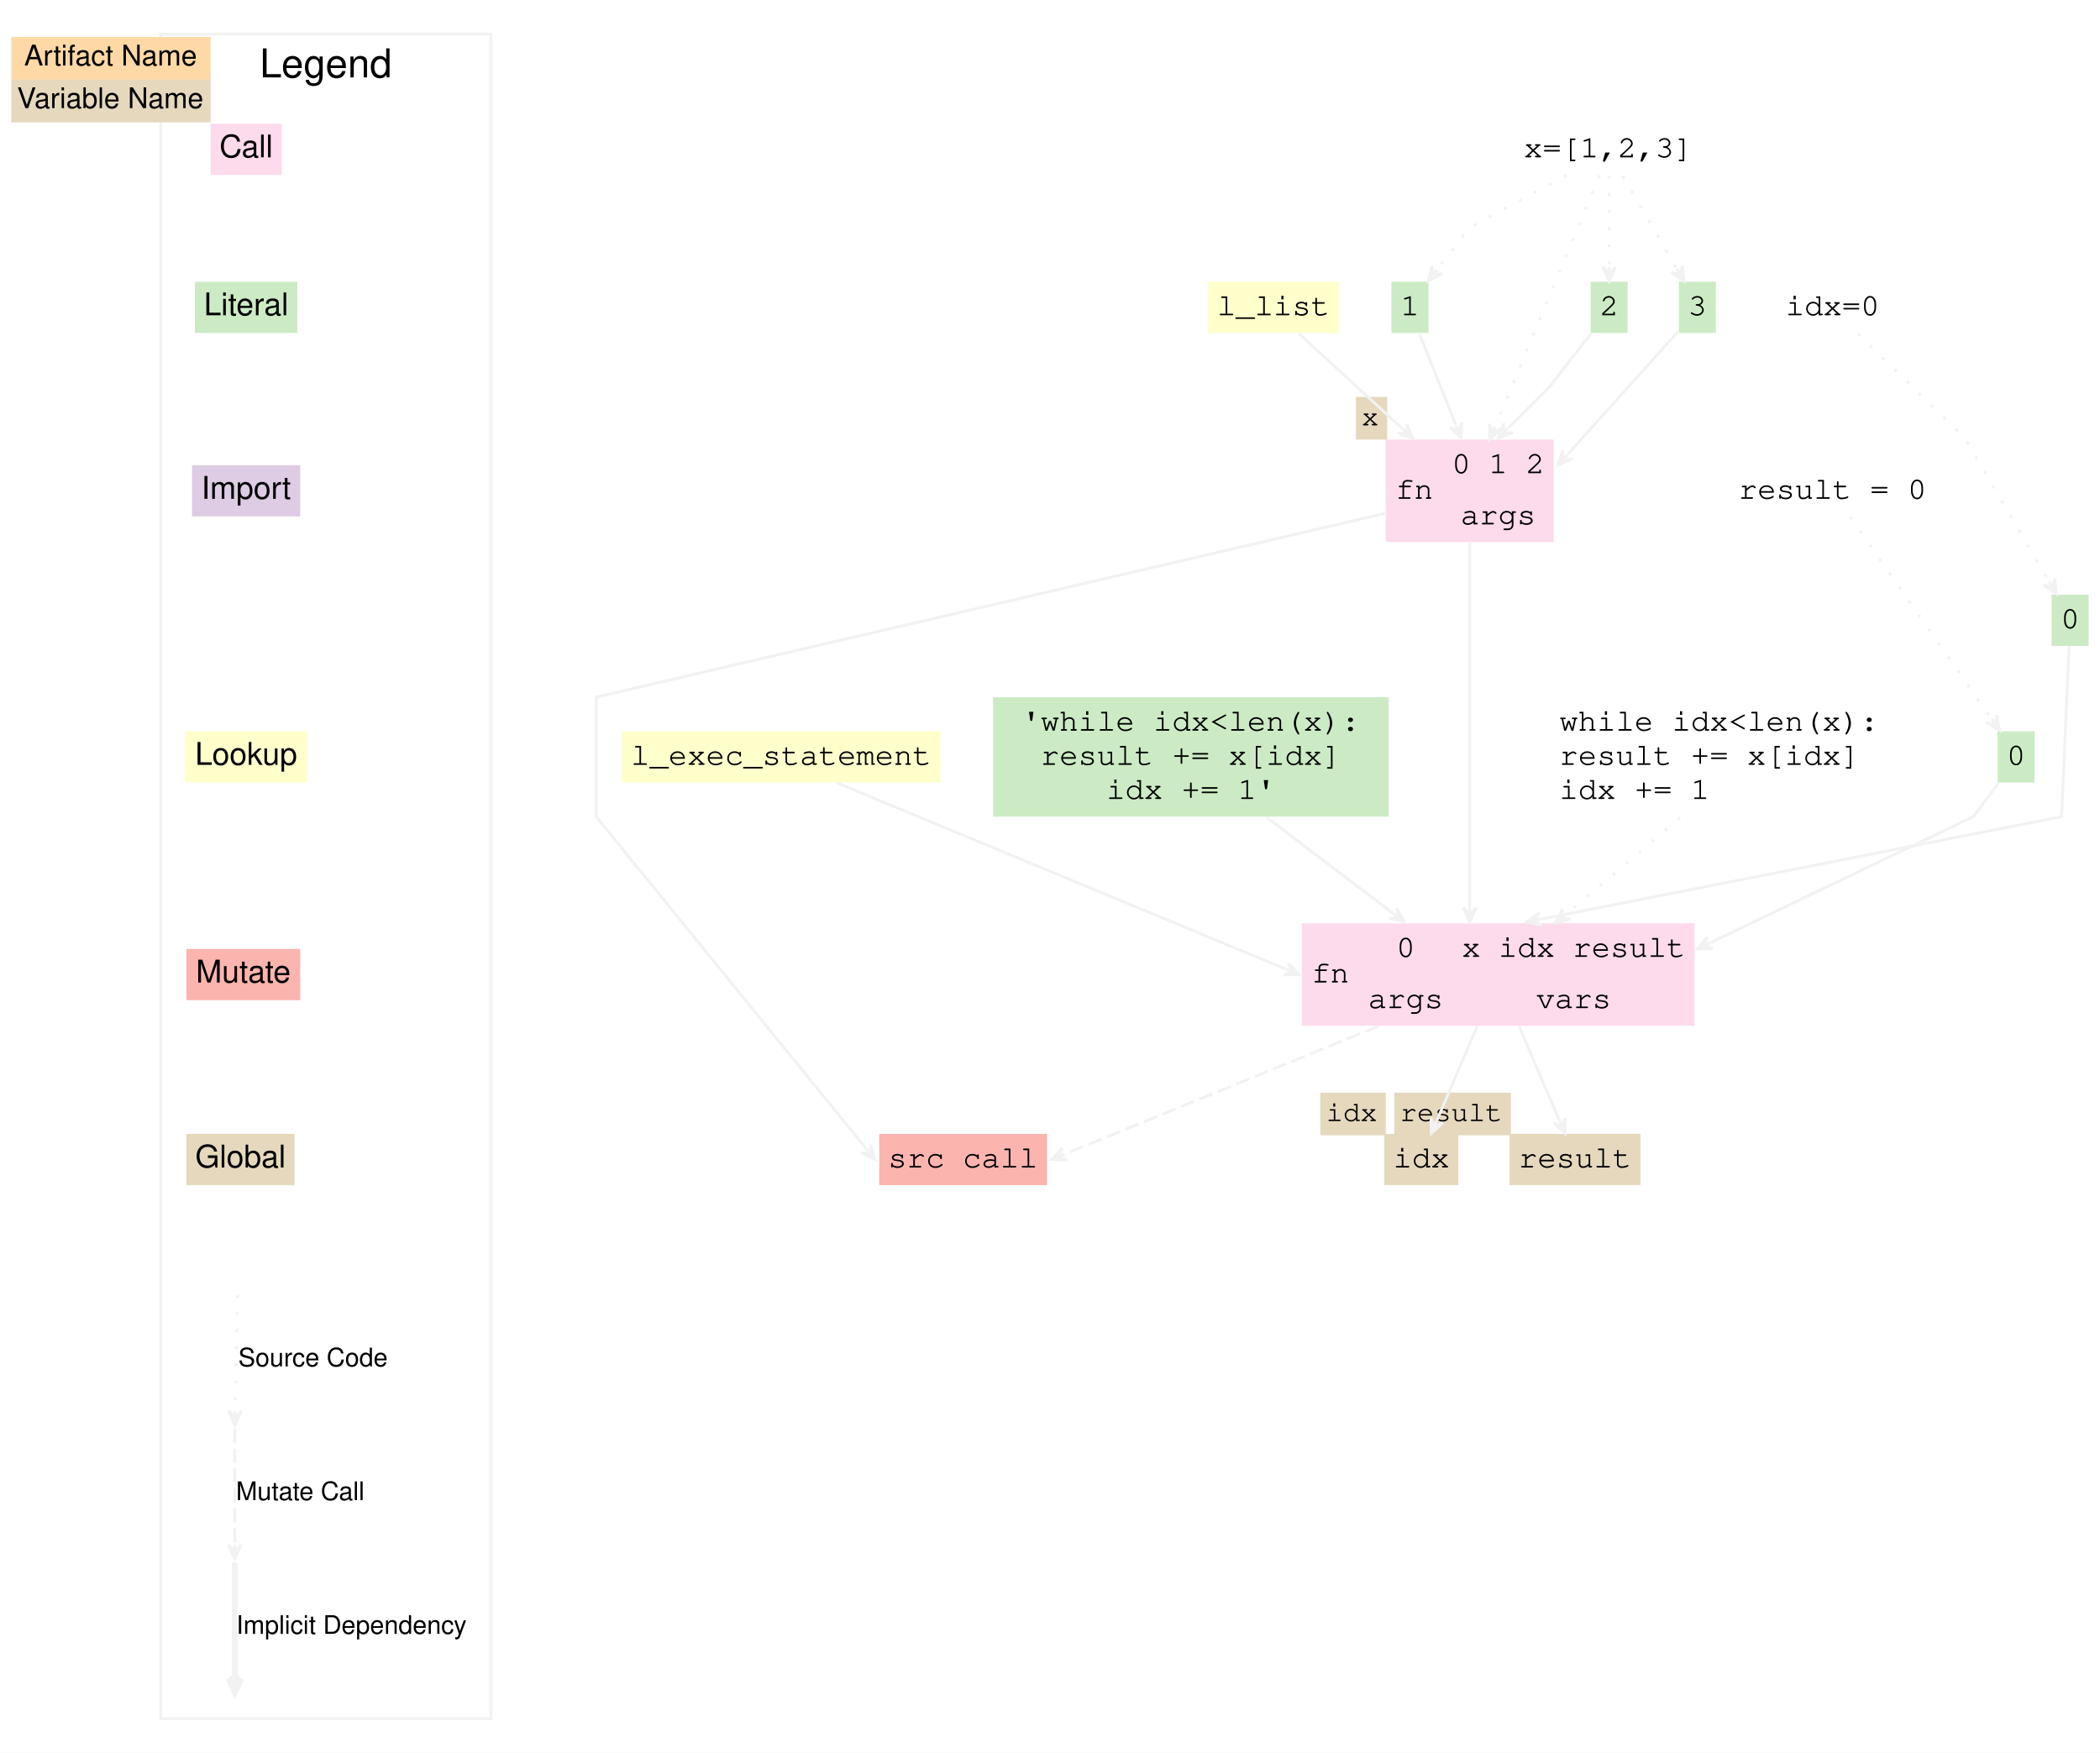
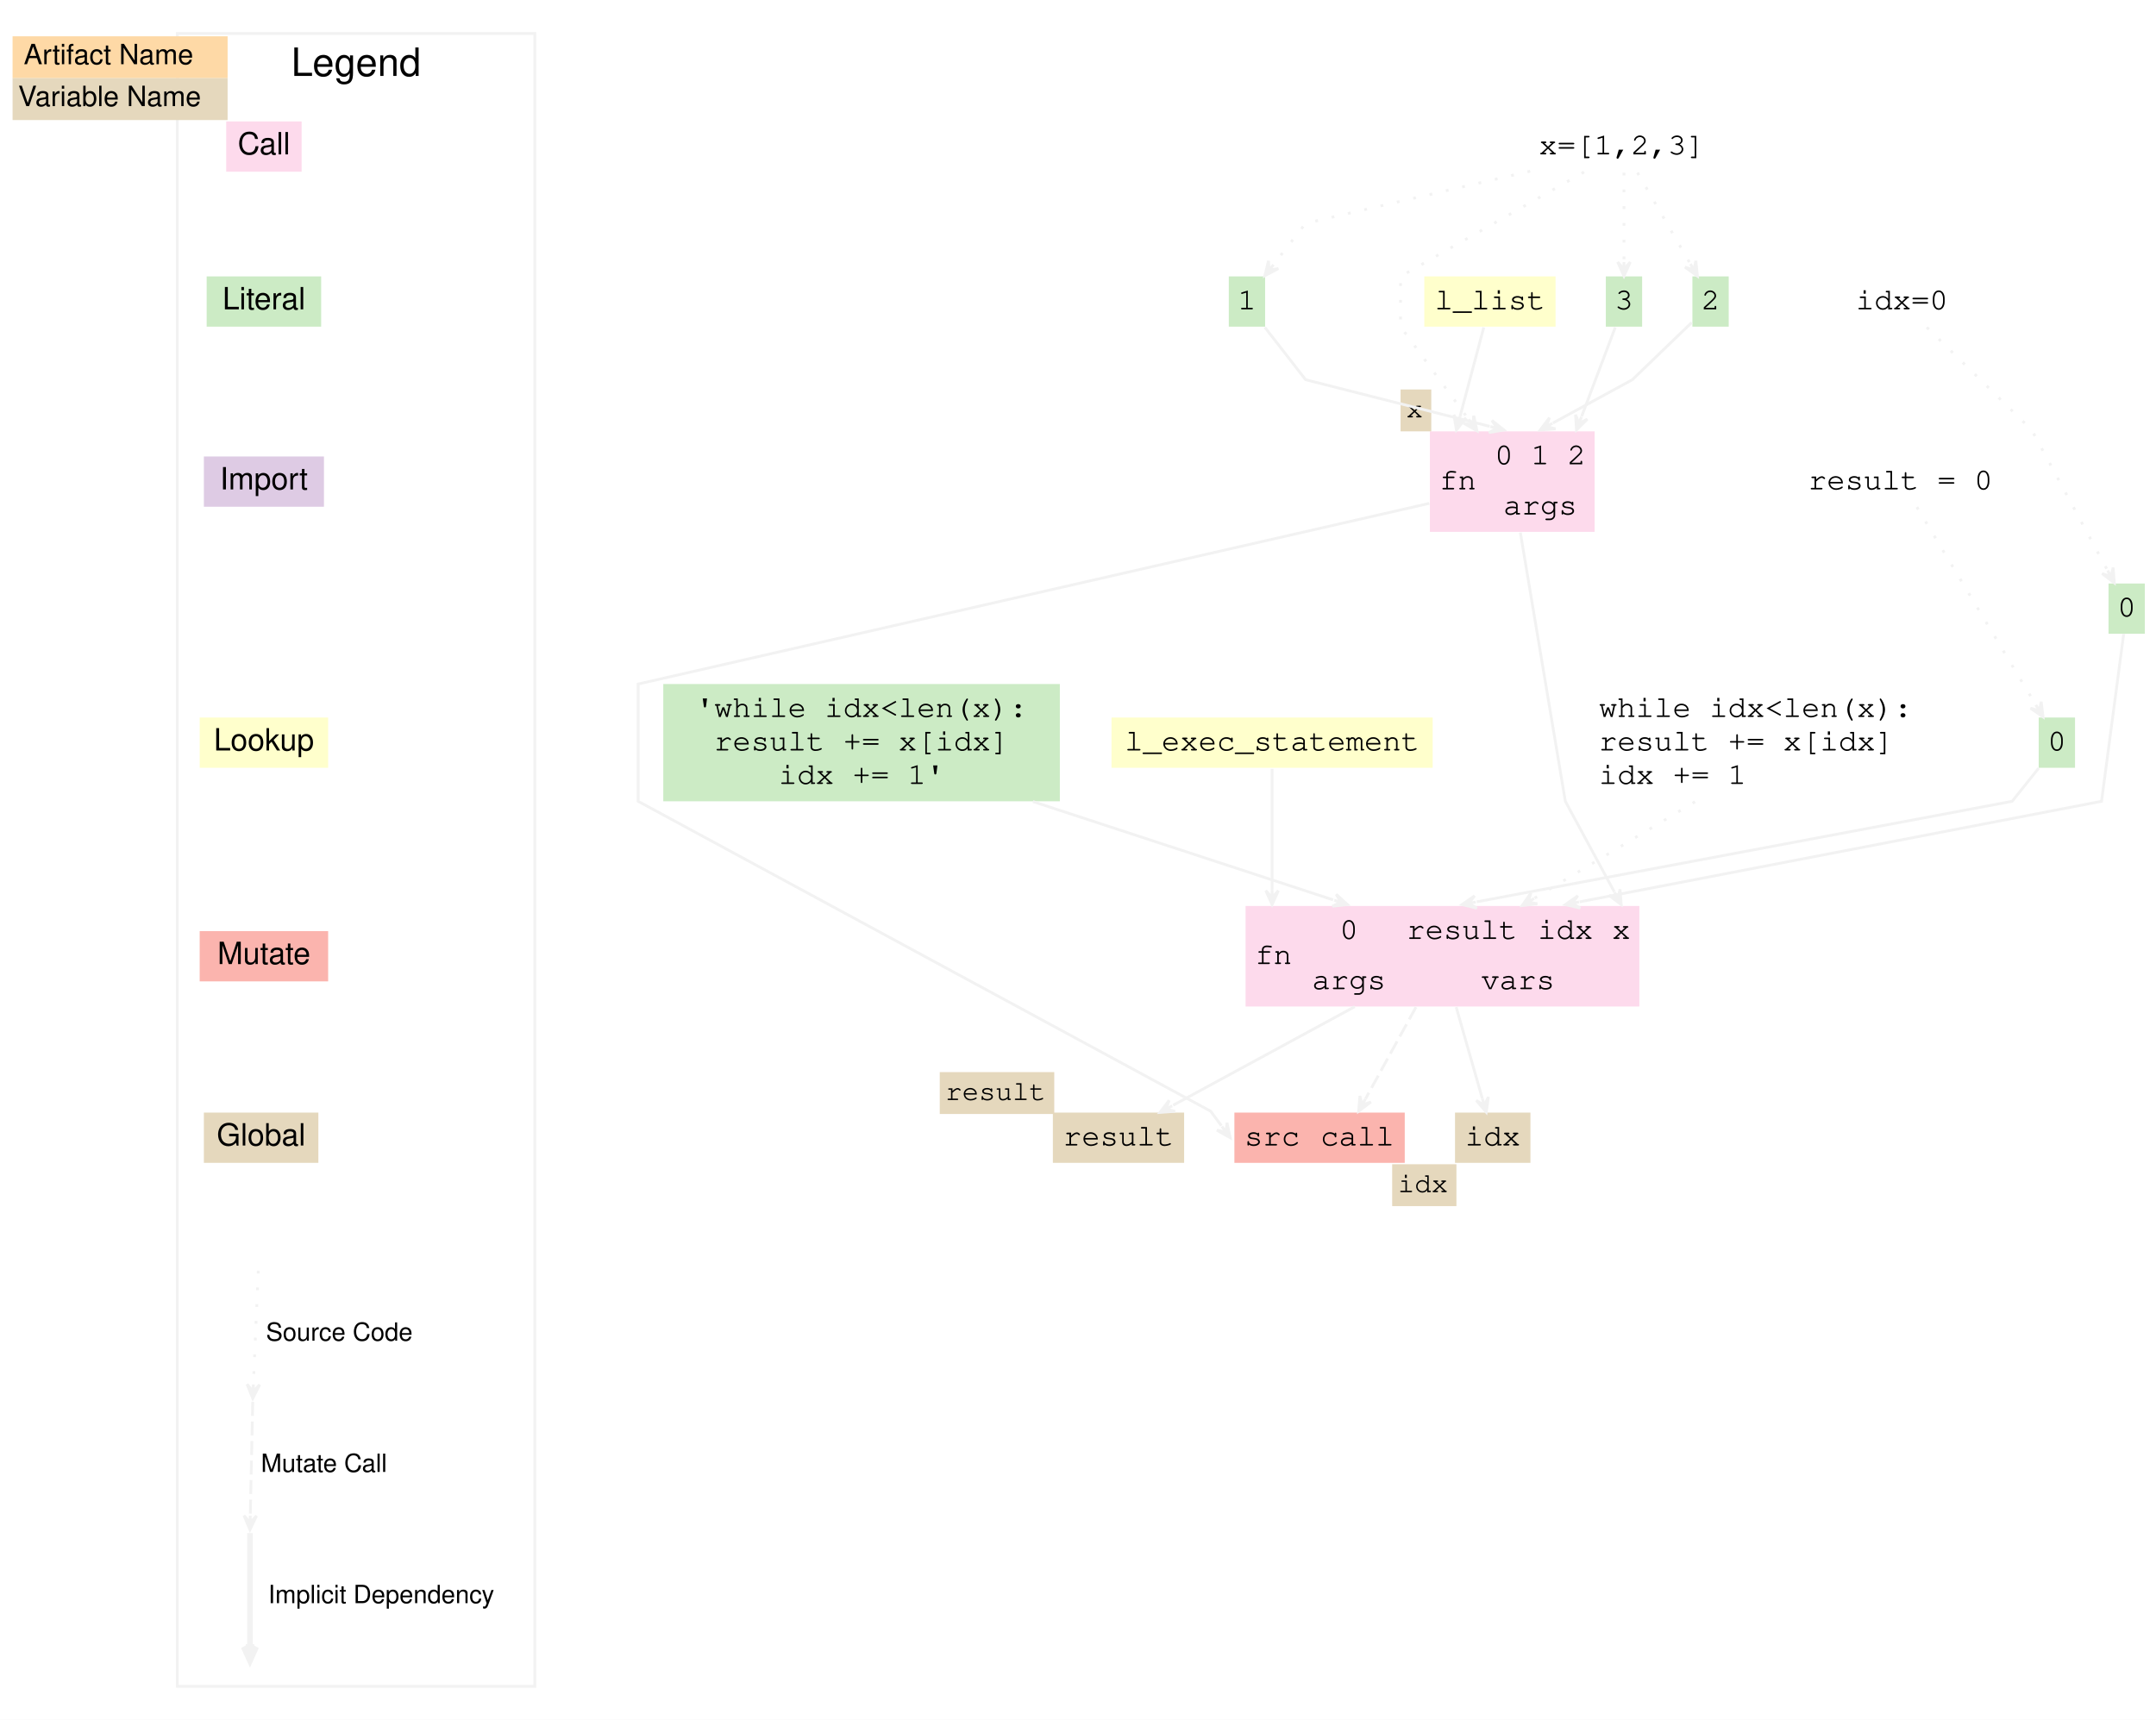
- <svg xmlns="http://www.w3.org/2000/svg" width="738pt" height="616pt" viewBox="0 0 738 616">
+ <svg xmlns="http://www.w3.org/2000/svg" width="772pt" height="616pt" viewBox="0 0 772 616">
  <g class="graph" transform="scale(1) translate(4 612)">
-     <polygon points="-4 4 -4 -612 734 -612 734 4" fill="#fff" stroke="transparent" />
+     <polygon points="-4 4 -4 -612 768 -612 768 4" fill="#fff" stroke="transparent" />
    <g class="cluster">
-       <polygon points="52.5 -8 52.5 -600 168.5 -600 168.5 -8" fill="none" stroke="#f2f2f2" />
-       <text x="110.5" y="-584.8" font-family="Helvetica,sans-Serif" font-size="14" text-anchor="middle">Legend</text>
-     </g>
-     <g class="node">
-       <polygon points="70 -550.5 70 -568.5 95 -568.5 95 -550.5" fill="#fddaec" stroke="#f2f2f2" stroke-width="0" />
-       <text x="82.5" y="-556.7" fill="#000000" font-family="Helvetica,sans-Serif" font-size="11" text-anchor="middle">Call</text>
-       <polygon points="0 -584 0 -599 70 -599 70 -584" fill="#fed9a6" stroke="transparent" />
+       <polygon points="59.5 -8 59.5 -600 187.5 -600 187.5 -8" fill="none" stroke="#f2f2f2" />
+       <text x="123.5" y="-584.8" font-family="Helvetica,sans-Serif" font-size="14" text-anchor="middle">Legend</text>
+     </g>
+     <g class="node">
+       <polygon points="77 -550.5 77 -568.5 104 -568.5 104 -550.5" fill="#fddaec" stroke="#f2f2f2" stroke-width="0" />
+       <text x="90.5" y="-556.7" fill="#000000" font-family="Helvetica,sans-Serif" font-size="11" text-anchor="middle">Call</text>
+       <polygon points="0.5 -584 0.5 -599 77.5 -599 77.5 -584" fill="#fed9a6" stroke="transparent" />
      <text x="4.5" y="-589" fill="#000000" font-family="Helvetica,sans-Serif" font-size="10">Artifact Name</text>
-       <polygon points="0 -569 0 -584 70 -584 70 -569" fill="#e5d8bd" stroke="transparent" />
-       <text x="2" y="-574" fill="#000000" font-family="Helvetica,sans-Serif" font-size="10">Variable Name</text>
-       <polygon points="100.5 -513 64.5 -513 64.5 -495 100.5 -495" fill="#ccebc5" stroke="#f2f2f2" stroke-width="0" />
-       <text x="82.5" y="-501.2" fill="#000000" font-family="Helvetica,sans-Serif" font-size="11" text-anchor="middle">Literal</text>
-       <polygon points="101.5 -448.5 63.5 -448.5 63.5 -430.5 101.5 -430.5" fill="#decbe4" stroke="#f2f2f2" stroke-width="0" />
-       <text x="82.5" y="-436.7" fill="#000000" font-family="Helvetica,sans-Serif" font-size="11" text-anchor="middle">Import</text>
-       <polygon points="104 -355 61 -355 61 -337 104 -337" fill="#ffc" stroke="#f2f2f2" stroke-width="0" />
-       <text x="82.5" y="-343.2" fill="#000000" font-family="Helvetica,sans-Serif" font-size="11" text-anchor="middle">Lookup</text>
-       <polygon points="61.5 -260.5 61.5 -278.5 101.5 -278.5 101.5 -260.5" fill="#fbb4ae" stroke="#f2f2f2" stroke-width="0" />
-       <text x="81.5" y="-266.7" fill="#000000" font-family="Helvetica,sans-Serif" font-size="11" text-anchor="middle">Mutate</text>
-       <polygon points="99.5 -213.5 61.5 -213.5 61.5 -195.5 99.5 -195.5" fill="#e5d8bd" stroke="#f2f2f2" stroke-width="0" />
-       <text x="80.5" y="-201.7" fill="#000000" font-family="Helvetica,sans-Serif" font-size="11" text-anchor="middle">Global</text>
+       <polygon points="0.5 -569 0.5 -584 77.5 -584 77.5 -569" fill="#e5d8bd" stroke="transparent" />
+       <text x="2.5" y="-574" fill="#000000" font-family="Helvetica,sans-Serif" font-size="10">Variable Name</text>
+       <polygon points="111 -513 70 -513 70 -495 111 -495" fill="#ccebc5" stroke="#f2f2f2" stroke-width="0" />
+       <text x="90.5" y="-501.2" fill="#000000" font-family="Helvetica,sans-Serif" font-size="11" text-anchor="middle">Literal</text>
+       <polygon points="112 -448.5 69 -448.5 69 -430.5 112 -430.5" fill="#decbe4" stroke="#f2f2f2" stroke-width="0" />
+       <text x="90.5" y="-436.7" fill="#000000" font-family="Helvetica,sans-Serif" font-size="11" text-anchor="middle">Import</text>
+       <polygon points="113.5 -355 67.5 -355 67.5 -337 113.5 -337" fill="#ffc" stroke="#f2f2f2" stroke-width="0" />
+       <text x="90.5" y="-343.2" fill="#000000" font-family="Helvetica,sans-Serif" font-size="11" text-anchor="middle">Lookup</text>
+       <polygon points="67.5 -260.5 67.5 -278.5 113.5 -278.5 113.5 -260.5" fill="#fbb4ae" stroke="#f2f2f2" stroke-width="0" />
+       <text x="90.5" y="-266.7" fill="#000000" font-family="Helvetica,sans-Serif" font-size="11" text-anchor="middle">Mutate</text>
+       <polygon points="110 -213.5 69 -213.5 69 -195.5 110 -195.5" fill="#e5d8bd" stroke="#f2f2f2" stroke-width="0" />
+       <text x="89.5" y="-201.7" fill="#000000" font-family="Helvetica,sans-Serif" font-size="11" text-anchor="middle">Global</text>
    </g>
    <g class="edge">
-       <path d="m79.5-156.87c-0.05 2.11-0.63 28.8-0.88 40.47" fill="none" stroke="#f2f2f2" stroke-dasharray="1,5" />
-       <polygon points="78.5 -111.12 80.86 -116.07 78.56 -113.62 78.61 -116.12 78.61 -116.12 78.61 -116.12 78.56 -113.62 76.36 -116.17 78.5 -111.12" fill="#f2f2f2" stroke="#f2f2f2" />
-       <text x="106" y="-131.8" font-family="Helvetica,sans-Serif" font-size="9" text-anchor="middle">Source Code</text>
-       <path d="m78.5-109.87v40.47" fill="none" stroke="#f2f2f2" stroke-dasharray="5,2" />
-       <polygon points="78.5 -64.12 80.75 -69.12 78.5 -66.62 78.5 -69.12 78.5 -69.12 78.5 -69.12 78.5 -66.62 76.25 -69.12 78.5 -64.12" fill="#f2f2f2" stroke="#f2f2f2" />
-       <text x="101.5" y="-84.8" font-family="Helvetica,sans-Serif" font-size="9" text-anchor="middle">Mutate Call</text>
-       <path d="m78.5-62.87v40.47" fill="none" stroke="#f2f2f2" stroke-width="2" />
-       <polygon points="78.5 -17.12 80.75 -22.12 79 -19.62 79 -22.12 78.5 -22.12 78 -22.12 78 -19.62 76.25 -22.12 78.5 -17.12" fill="#f2f2f2" stroke="#f2f2f2" stroke-width="2" />
-       <text x="119.5" y="-37.8" font-family="Helvetica,sans-Serif" font-size="9" text-anchor="middle">Implicit Dependency</text>
-     </g>
-     <g class="node">
-       <polygon points="498 -513 485 -513 485 -495 498 -495" fill="#ccebc5" stroke="#f2f2f2" stroke-width="0" />
-       <text x="491.5" y="-501.2" fill="#000000" font-family="Courier,monospace" font-size="11" text-anchor="middle">1</text>
-       <polygon points="483 -421.5 483 -457.5 542 -457.5 542 -421.5" fill="#fddaec" stroke="#f2f2f2" stroke-width="0" />
-       <text x="493" y="-436.7" fill="#000000" font-family="Courier,monospace" font-size="11" text-anchor="middle">fn</text>
-       <polyline points="503 -421.5 503 -457.5" fill="none" stroke="#f2f2f2" stroke-width="0" />
-       <text x="509.5" y="-445.7" fill="#000000" font-family="Courier,monospace" font-size="11" text-anchor="middle">0</text>
-       <polyline points="516 -439.5 516 -457.5" fill="none" stroke="#f2f2f2" stroke-width="0" />
-       <text x="522.5" y="-445.7" fill="#000000" font-family="Courier,monospace" font-size="11" text-anchor="middle">1</text>
-       <polyline points="529 -439.5 529 -457.5" fill="none" stroke="#f2f2f2" stroke-width="0" />
-       <text x="535.5" y="-445.7" fill="#000000" font-family="Courier,monospace" font-size="11" text-anchor="middle">2</text>
-       <polyline points="503 -439.5 542 -439.5" fill="none" stroke="#f2f2f2" stroke-width="0" />
-       <text x="522.5" y="-427.7" fill="#000000" font-family="Courier,monospace" font-size="11" text-anchor="middle">args</text>
-       <polygon points="472.5 -457.5 472.5 -472.5 483.5 -472.5 483.5 -457.5" fill="#e5d8bd" stroke="transparent" />
-       <text x="474.5" y="-462.5" fill="#000000" font-family="Courier,monospace" font-size="10">x</text>
-     </g>
-     <g class="edge" stroke="#f2f2f2">
-       <path d="m494.8-494.75c3.74 9.34 9.7 24.24 12.75 31.88" fill="none" />
-       <polygon points="509.5 -458 509.73 -463.48 508.57 -460.32 507.64 -462.64 507.64 -462.64 507.64 -462.64 508.57 -460.32 505.55 -461.81 509.5 -458" fill="#f2f2f2" />
-     </g>
-     <g class="node">
-       <polygon points="568 -513 555 -513 555 -495 568 -495" fill="#ccebc5" stroke="#f2f2f2" stroke-width="0" />
-       <text x="561.5" y="-501.2" fill="#000000" font-family="Courier,monospace" font-size="11" text-anchor="middle">2</text>
-     </g>
-     <g class="edge" stroke="#f2f2f2">
-       <path d="m555.09-494.75c-6.18 7.94-14.59 18.75-14.59 18.75l-14.18 14.18" fill="none" />
-       <polygon points="522.5 -458 527.63 -459.94 524.27 -459.77 526.04 -461.54 526.04 -461.54 526.04 -461.54 524.27 -459.77 524.44 -463.13 522.5 -458" fill="#f2f2f2" />
-     </g>
-     <g class="node">
-       <polygon points="599 -513 586 -513 586 -495 599 -495" fill="#ccebc5" stroke="#f2f2f2" stroke-width="0" />
-       <text x="592.5" y="-501.2" fill="#000000" font-family="Courier,monospace" font-size="11" text-anchor="middle">3</text>
-     </g>
-     <g class="edge" stroke="#f2f2f2">
-       <path d="m585.69-495.42c-10.63 11.81-30.75 34.2-38.77 43.11" fill="none" />
-       <polygon points="543.5 -448.5 548.52 -450.71 545.17 -450.36 546.84 -452.22 546.84 -452.22 546.84 -452.22 545.17 -450.36 545.17 -453.72 543.5 -448.5" fill="#f2f2f2" />
-     </g>
-     <g class="node">
-       <polygon points="466.5 -513 420.5 -513 420.5 -495 466.5 -495" fill="#ffc" stroke="#f2f2f2" stroke-width="0" />
-       <text x="443.5" y="-501.2" fill="#000000" font-family="Courier,monospace" font-size="11" text-anchor="middle">l_list</text>
-     </g>
-     <g class="edge" stroke="#f2f2f2">
-       <path d="m452.49-494.75c10.83 9.95 28.53 26.21 36.23 33.28" fill="none" />
-       <polygon points="492.5 -458 490.34 -463.04 490.66 -459.69 488.82 -461.38 488.82 -461.38 488.82 -461.38 490.66 -459.69 487.3 -459.72 492.5 -458" fill="#f2f2f2" />
-     </g>
-     <g class="node">
-       <polygon points="305 -195.5 305 -213.5 364 -213.5 364 -195.5" fill="#fbb4ae" stroke="#f2f2f2" stroke-width="0" />
-       <text x="318" y="-201.7" fill="#000000" font-family="Courier,monospace" font-size="11" text-anchor="middle">src</text>
-       <polyline points="331 -195.5 331 -213.5" fill="none" stroke="#f2f2f2" stroke-width="0" />
-       <text x="347.5" y="-201.7" fill="#000000" font-family="Courier,monospace" font-size="11" text-anchor="middle">call</text>
-     </g>
-     <g class="edge" stroke="#f2f2f2">
-       <path d="m482.78-431.58c-77.04 17.94-277.28 64.58-277.28 64.58v42s77.73 95.58 94.74 116.49" fill="none" />
-       <polygon points="303.5 -204.5 302.09 -209.8 301.92 -206.44 300.35 -208.38 300.35 -208.38 300.35 -208.38 301.92 -206.44 298.6 -206.96 303.5 -204.5" fill="#f2f2f2" />
-     </g>
-     <g class="node">
-       <polygon points="453.5 -251.5 453.5 -287.5 591.5 -287.5 591.5 -251.5" fill="#fddaec" stroke="#f2f2f2" stroke-width="0" />
-       <text x="463.5" y="-266.7" fill="#000000" font-family="Courier,monospace" font-size="11" text-anchor="middle">fn</text>
-       <polyline points="473.5 -251.5 473.5 -287.5" fill="none" stroke="#f2f2f2" stroke-width="0" />
-       <text x="490" y="-275.7" fill="#000000" font-family="Courier,monospace" font-size="11" text-anchor="middle">0</text>
-       <polyline points="473.5 -269.5 506.5 -269.5" fill="none" stroke="#f2f2f2" stroke-width="0" />
-       <text x="490" y="-257.7" fill="#000000" font-family="Courier,monospace" font-size="11" text-anchor="middle">args</text>
-       <polyline points="506.5 -251.5 506.5 -287.5" fill="none" stroke="#f2f2f2" stroke-width="0" />
-       <text x="513" y="-275.7" fill="#000000" font-family="Courier,monospace" font-size="11" text-anchor="middle">x</text>
-       <polyline points="519.5 -269.5 519.5 -287.5" fill="none" stroke="#f2f2f2" stroke-width="0" />
-       <text x="532.5" y="-275.7" fill="#000000" font-family="Courier,monospace" font-size="11" text-anchor="middle">idx</text>
-       <polyline points="545.5 -269.5 545.5 -287.5" fill="none" stroke="#f2f2f2" stroke-width="0" />
-       <text x="568.5" y="-275.7" fill="#000000" font-family="Courier,monospace" font-size="11" text-anchor="middle">result</text>
-       <polyline points="506.5 -269.5 591.5 -269.5" fill="none" stroke="#f2f2f2" stroke-width="0" />
-       <text x="549" y="-257.7" fill="#000000" font-family="Courier,monospace" font-size="11" text-anchor="middle">vars</text>
-     </g>
-     <g class="edge" stroke="#f2f2f2">
-       <path d="m512.5-421.24v128.09" fill="none" />
-       <polygon points="512.5 -288 514.75 -293 512.5 -290.5 512.5 -293 512.5 -293 512.5 -293 512.5 -290.5 510.25 -293 512.5 -288" fill="#f2f2f2" />
-     </g>
-     <g class="node">
-       <polygon points="730 -403 717 -403 717 -385 730 -385" fill="#ccebc5" stroke="#f2f2f2" stroke-width="0" />
-       <text x="723.5" y="-391.2" fill="#000000" font-family="Courier,monospace" font-size="11" text-anchor="middle">0</text>
-     </g>
-     <g class="edge" stroke="#f2f2f2">
-       <path d="m723.14-384.93c-0.79 18.01-2.64 59.93-2.64 59.93s-153.07 30.13-182.97 36.01" fill="none" />
-       <polygon points="532.5 -288 537.84 -286.76 534.95 -288.48 537.41 -288.97 537.41 -288.97 537.41 -288.97 534.95 -288.48 536.97 -291.17 532.5 -288" fill="#f2f2f2" />
-     </g>
-     <g class="node">
-       <polygon points="711 -355 698 -355 698 -337 711 -337" fill="#ccebc5" stroke="#f2f2f2" stroke-width="0" />
-       <text x="704.5" y="-343.2" fill="#000000" font-family="Courier,monospace" font-size="11" text-anchor="middle">0</text>
-     </g>
-     <g class="edge" stroke="#f2f2f2">
-       <path d="m698.4-336.87c-4.15 5.54-8.9 11.87-8.9 11.87s-72.95 34.97-92.32 44.26" fill="none" />
-       <polygon points="592.5 -278.5 597.98 -278.63 594.75 -279.58 597.01 -280.66 597.01 -280.66 597.01 -280.66 594.75 -279.58 596.04 -282.69 592.5 -278.5" fill="#f2f2f2" />
-     </g>
-     <g class="node">
-       <polygon points="326.5 -355 214.5 -355 214.5 -337 326.5 -337" fill="#ffc" stroke="#f2f2f2" stroke-width="0" />
-       <text x="270.5" y="-343.2" fill="#000000" font-family="Courier,monospace" font-size="11" text-anchor="middle">l_exec_statement</text>
-     </g>
-     <g class="edge" stroke="#f2f2f2">
-       <path d="m289.98-336.92c41.26 17.12 135.54 56.23 157.76 65.45" fill="none" />
-       <polygon points="452.5 -269.5 448.74 -273.49 450.19 -270.46 447.88 -271.42 447.88 -271.42 447.88 -271.42 450.19 -270.46 447.02 -269.34 452.5 -269.5" fill="#f2f2f2" />
-     </g>
-     <g class="node">
-       <polygon points="484 -367 345 -367 345 -325 484 -325" fill="#ccebc5" stroke="#f2f2f2" stroke-width="0" />
+       <path d="m88.49-156.87c-0.09 2.11-1.25 28.8-1.76 40.47" fill="none" stroke="#f2f2f2" stroke-dasharray="1,5" />
+       <polygon points="86.51 -111.12 88.97 -116.02 86.61 -113.62 86.72 -116.12 86.72 -116.12 86.72 -116.12 86.61 -113.62 84.47 -116.22 86.51 -111.12" fill="#f2f2f2" stroke="#f2f2f2" />
+       <text x="117.5" y="-131.8" font-family="Helvetica,sans-Serif" font-size="9" text-anchor="middle">Source Code</text>
+       <path d="m86.5-109.87c-0.05 2.11-0.63 28.8-0.88 40.47" fill="none" stroke="#f2f2f2" stroke-dasharray="5,2" />
+       <polygon points="85.5 -64.12 87.86 -69.07 85.56 -66.62 85.61 -69.12 85.61 -69.12 85.61 -69.12 85.56 -66.62 83.36 -69.17 85.5 -64.12" fill="#f2f2f2" stroke="#f2f2f2" />
+       <text x="112" y="-84.8" font-family="Helvetica,sans-Serif" font-size="9" text-anchor="middle">Mutate Call</text>
+       <path d="m85.5-62.87v40.47" fill="none" stroke="#f2f2f2" stroke-width="2" />
+       <polygon points="85.5 -17.12 87.75 -22.12 86 -19.62 86 -22.12 85.5 -22.12 85 -22.12 85 -19.62 83.25 -22.12 85.5 -17.12" fill="#f2f2f2" stroke="#f2f2f2" stroke-width="2" />
+       <text x="132.5" y="-37.8" font-family="Helvetica,sans-Serif" font-size="9" text-anchor="middle">Implicit Dependency</text>
+     </g>
+     <g class="node">
+       <polygon points="449 -513 436 -513 436 -495 449 -495" fill="#ccebc5" stroke="#f2f2f2" stroke-width="0" />
+       <text x="442.5" y="-501.2" fill="#000000" font-family="Courier,monospace" font-size="11" text-anchor="middle">1</text>
+       <polygon points="508 -421.5 508 -457.5 567 -457.5 567 -421.5" fill="#fddaec" stroke="#f2f2f2" stroke-width="0" />
+       <text x="518" y="-436.7" fill="#000000" font-family="Courier,monospace" font-size="11" text-anchor="middle">fn</text>
+       <polyline points="528 -421.5 528 -457.5" fill="none" stroke="#f2f2f2" stroke-width="0" />
+       <text x="534.5" y="-445.7" fill="#000000" font-family="Courier,monospace" font-size="11" text-anchor="middle">0</text>
+       <polyline points="541 -439.5 541 -457.5" fill="none" stroke="#f2f2f2" stroke-width="0" />
+       <text x="547.5" y="-445.7" fill="#000000" font-family="Courier,monospace" font-size="11" text-anchor="middle">1</text>
+       <polyline points="554 -439.5 554 -457.5" fill="none" stroke="#f2f2f2" stroke-width="0" />
+       <text x="560.5" y="-445.7" fill="#000000" font-family="Courier,monospace" font-size="11" text-anchor="middle">2</text>
+       <polyline points="528 -439.5 567 -439.5" fill="none" stroke="#f2f2f2" stroke-width="0" />
+       <text x="547.5" y="-427.7" fill="#000000" font-family="Courier,monospace" font-size="11" text-anchor="middle">args</text>
+       <polygon points="497.5 -457.5 497.5 -472.5 508.5 -472.5 508.5 -457.5" fill="#e5d8bd" stroke="transparent" />
+       <text x="499.5" y="-462.5" fill="#000000" font-family="Courier,monospace" font-size="10">x</text>
+     </g>
+     <g class="edge" stroke="#f2f2f2">
+       <path d="m448.91-494.75c6.18 7.94 14.59 18.75 14.59 18.75s49.61 12.58 65.89 16.71" fill="none" />
+       <polygon points="534.5 -458 530.21 -461.41 532.08 -458.61 529.65 -459.23 529.65 -459.23 529.65 -459.23 532.08 -458.61 529.1 -457.05 534.5 -458" fill="#f2f2f2" />
+     </g>
+     <g class="node">
+       <polygon points="615 -513 602 -513 602 -495 615 -495" fill="#ccebc5" stroke="#f2f2f2" stroke-width="0" />
+       <text x="608.5" y="-501.2" fill="#000000" font-family="Courier,monospace" font-size="11" text-anchor="middle">2</text>
+     </g>
+     <g class="edge" stroke="#f2f2f2">
+       <path d="m601.72-496.46c-8.28 7.99-21.22 20.46-21.22 20.46s-19.34 10.55-28.41 15.5" fill="none" />
+       <polygon points="547.5 -458 552.97 -458.42 549.69 -459.2 551.89 -460.39 551.89 -460.39 551.89 -460.39 549.69 -459.2 550.81 -462.37 547.5 -458" fill="#f2f2f2" />
+     </g>
+     <g class="node">
+       <polygon points="584 -513 571 -513 571 -495 584 -495" fill="#ccebc5" stroke="#f2f2f2" stroke-width="0" />
+       <text x="577.5" y="-501.2" fill="#000000" font-family="Courier,monospace" font-size="11" text-anchor="middle">3</text>
+     </g>
+     <g class="edge" stroke="#f2f2f2">
+       <path d="m574.38-494.75c-3.53 9.34-9.15 24.24-12.04 31.88" fill="none" />
+       <polygon points="560.5 -458 564.37 -461.88 561.38 -460.34 562.27 -462.68 562.27 -462.68 562.27 -462.68 561.38 -460.34 560.16 -463.47 560.5 -458" fill="#f2f2f2" />
+     </g>
+     <g class="node">
+       <polygon points="553 -513 506 -513 506 -495 553 -495" fill="#ffc" stroke="#f2f2f2" stroke-width="0" />
+       <text x="529.5" y="-501.2" fill="#000000" font-family="Courier,monospace" font-size="11" text-anchor="middle">l_list</text>
+     </g>
+     <g class="edge" stroke="#f2f2f2">
+       <path d="m527.3-494.75c-2.49 9.34-6.46 24.24-8.5 31.88" fill="none" />
+       <polygon points="517.5 -458 520.96 -462.25 518.14 -460.42 518.79 -462.83 518.79 -462.83 518.79 -462.83 518.14 -460.42 516.61 -463.41 517.5 -458" fill="#f2f2f2" />
+     </g>
+     <g class="node">
+       <polygon points="438 -195.5 438 -213.5 499 -213.5 499 -195.5" fill="#fbb4ae" stroke="#f2f2f2" stroke-width="0" />
+       <text x="451.5" y="-201.7" fill="#000000" font-family="Courier,monospace" font-size="11" text-anchor="middle">src</text>
+       <polyline points="465 -195.5 465 -213.5" fill="none" stroke="#f2f2f2" stroke-width="0" />
+       <text x="482" y="-201.7" fill="#000000" font-family="Courier,monospace" font-size="11" text-anchor="middle">call</text>
+     </g>
+     <g class="edge" stroke="#f2f2f2">
+       <path d="m507.77-431.71c-78.13 17.85-283.27 64.71-283.27 64.71v42l205 111s1.98 2.68 3.83 5.19" fill="none" />
+       <polygon points="436.5 -204.5 435.35 -209.86 435.02 -206.51 433.53 -208.53 433.53 -208.53 433.53 -208.53 435.02 -206.51 431.72 -207.19 436.5 -204.5" fill="#f2f2f2" />
+     </g>
+     <g class="node">
+       <polygon points="442 -251.5 442 -287.5 583 -287.5 583 -251.5" fill="#fddaec" stroke="#f2f2f2" stroke-width="0" />
+       <text x="452" y="-266.7" fill="#000000" font-family="Courier,monospace" font-size="11" text-anchor="middle">fn</text>
+       <polyline points="462 -251.5 462 -287.5" fill="none" stroke="#f2f2f2" stroke-width="0" />
+       <text x="479" y="-275.7" fill="#000000" font-family="Courier,monospace" font-size="11" text-anchor="middle">0</text>
+       <polyline points="462 -269.5 496 -269.5" fill="none" stroke="#f2f2f2" stroke-width="0" />
+       <text x="479" y="-257.7" fill="#000000" font-family="Courier,monospace" font-size="11" text-anchor="middle">args</text>
+       <polyline points="496 -251.5 496 -287.5" fill="none" stroke="#f2f2f2" stroke-width="0" />
+       <text x="519.5" y="-275.7" fill="#000000" font-family="Courier,monospace" font-size="11" text-anchor="middle">result</text>
+       <polyline points="543 -269.5 543 -287.5" fill="none" stroke="#f2f2f2" stroke-width="0" />
+       <text x="556.5" y="-275.7" fill="#000000" font-family="Courier,monospace" font-size="11" text-anchor="middle">idx</text>
+       <polyline points="570 -269.5 570 -287.5" fill="none" stroke="#f2f2f2" stroke-width="0" />
+       <text x="576.5" y="-275.7" fill="#000000" font-family="Courier,monospace" font-size="11" text-anchor="middle">x</text>
+       <polyline points="496 -269.5 583 -269.5" fill="none" stroke="#f2f2f2" stroke-width="0" />
+       <text x="539.5" y="-257.7" fill="#000000" font-family="Courier,monospace" font-size="11" text-anchor="middle">vars</text>
+     </g>
+     <g class="edge" stroke="#f2f2f2">
+       <path d="m540.39-421.26c5.31 31.75 16.11 96.26 16.11 96.26s12.21 22.58 17.55 32.46" fill="none" />
+       <polygon points="576.5 -288 576.1 -293.47 575.31 -290.2 574.12 -292.4 574.12 -292.4 574.12 -292.4 575.31 -290.2 572.14 -291.33 576.5 -288" fill="#f2f2f2" />
+     </g>
+     <g class="node">
+       <polygon points="764 -403 751 -403 751 -385 764 -385" fill="#ccebc5" stroke="#f2f2f2" stroke-width="0" />
+       <text x="757.5" y="-391.2" fill="#000000" font-family="Courier,monospace" font-size="11" text-anchor="middle">0</text>
+     </g>
+     <g class="edge" stroke="#f2f2f2">
+       <path d="m756.43-384.93c-2.38 18.01-7.93 59.93-7.93 59.93s-156.33 30.13-186.86 36.01" fill="none" />
+       <polygon points="556.5 -288 561.84 -286.74 558.95 -288.47 561.41 -288.95 561.41 -288.95 561.41 -288.95 558.95 -288.47 560.98 -291.16 556.5 -288" fill="#f2f2f2" />
+     </g>
+     <g class="node">
+       <polygon points="739 -355 726 -355 726 -337 739 -337" fill="#ccebc5" stroke="#f2f2f2" stroke-width="0" />
+       <text x="732.5" y="-343.2" fill="#000000" font-family="Courier,monospace" font-size="11" text-anchor="middle">0</text>
+     </g>
+     <g class="edge" stroke="#f2f2f2">
+       <path d="m725.99-336.87c-4.43 5.54-9.49 11.87-9.49 11.87s-160.4 30.13-191.73 36.01" fill="none" />
+       <polygon points="519.5 -288 524.83 -286.71 521.96 -288.46 524.41 -288.92 524.41 -288.92 524.41 -288.92 521.96 -288.46 524 -291.13 519.5 -288" fill="#f2f2f2" />
+     </g>
+     <g class="node">
+       <polygon points="509 -355 394 -355 394 -337 509 -337" fill="#ffc" stroke="#f2f2f2" stroke-width="0" />
+       <text x="451.5" y="-343.2" fill="#000000" font-family="Courier,monospace" font-size="11" text-anchor="middle">l_exec_statement</text>
+     </g>
+     <g class="edge" stroke="#f2f2f2">
+       <path d="m451.5-336.59v43.53" fill="none" />
+       <polygon points="451.5 -288 453.75 -293 451.5 -290.5 451.5 -293 451.5 -293 451.5 -293 451.5 -290.5 449.25 -293 451.5 -288" fill="#f2f2f2" />
+     </g>
+     <g class="node">
+       <polygon points="375.5 -367 233.5 -367 233.5 -325 375.5 -325" fill="#ccebc5" stroke="#f2f2f2" stroke-width="0" />
      <g fill="#000000" font-family="Courier,monospace" font-size="11" text-anchor="middle">
-         <text x="414.5" y="-355.2">'while idx&lt;len(x):</text>
-         <text x="414.5" y="-343.2">result += x[idx]</text>
-         <text x="414.5" y="-331.2">idx += 1'</text>
+         <text x="304.5" y="-355.2">'while idx&lt;len(x):</text>
+         <text x="304.5" y="-343.2">result += x[idx]</text>
+         <text x="304.5" y="-331.2">idx += 1'</text>
      </g>
    </g>
    <g class="edge" stroke="#f2f2f2">
-       <path d="m441.15-324.74c16.51 12.54 36.08 27.41 44.35 33.7" fill="none" />
-       <polygon points="489.5 -288 486.88 -292.82 487.51 -289.51 485.52 -291.03 485.52 -291.03 485.52 -291.03 487.51 -289.51 484.16 -289.23 489.5 -288" fill="#f2f2f2" />
-     </g>
-     <g class="node">
-       <polygon points="508.5 -213.5 482.5 -213.5 482.5 -195.5 508.5 -195.5" fill="#e5d8bd" stroke="#f2f2f2" stroke-width="0" />
-       <text x="495.5" y="-201.7" fill="#000000" font-family="Courier,monospace" font-size="11" text-anchor="middle">idx</text>
-       <polygon points="460 -213 460 -228 483 -228 483 -213" fill="#e5d8bd" stroke="transparent" />
-       <text x="462" y="-218" fill="#000000" font-family="Courier,monospace" font-size="10">idx</text>
-       <polygon points="572.5 -213.5 526.5 -213.5 526.5 -195.5 572.5 -195.5" fill="#e5d8bd" stroke="#f2f2f2" stroke-width="0" />
-       <text x="549.5" y="-201.7" fill="#000000" font-family="Courier,monospace" font-size="11" text-anchor="middle">result</text>
-       <polygon points="486 -213 486 -228 527 -228 527 -213" fill="#e5d8bd" stroke="transparent" />
-       <text x="488" y="-218" fill="#000000" font-family="Courier,monospace" font-size="10">result</text>
-     </g>
-     <g class="edge" stroke="#f2f2f2">
-       <path d="m515.12-251.28c-4.47 10.42-10.07 23.49-14.14 33" fill="none" />
-       <polygon points="499 -213.67 503.04 -217.38 499.99 -215.97 500.97 -218.27 500.97 -218.27 500.97 -218.27 499.99 -215.97 498.9 -219.15 499 -213.67" fill="#f2f2f2" />
-       <path d="m529.88-251.28c4.47 10.42 10.07 23.49 14.14 33" fill="none" />
-       <polygon points="546 -213.67 546.1 -219.15 545.01 -215.97 544.03 -218.27 544.03 -218.27 544.03 -218.27 545.01 -215.97 541.96 -217.38 546 -213.67" fill="#f2f2f2" />
-       <path d="m480.43-251.35c-39.24 16-94.08 38.35-110.26 44.95" fill="none" stroke-dasharray="5,2" />
-       <polygon points="365.5 -204.5 370.98 -204.3 367.82 -205.44 370.13 -206.39 370.13 -206.39 370.13 -206.39 367.82 -205.44 369.28 -208.47 365.5 -204.5" fill="#f2f2f2" />
-     </g>
-     <g class="node">
-       <polygon points="594.5 -568.5 528.5 -568.5 528.5 -550.5 594.5 -550.5" fill="none" stroke="#000" stroke-width="0" />
-       <text x="531.5" y="-556.7" fill="#000000" font-family="Courier,monospace" font-size="11">x=[1,2,3]</text>
-     </g>
-     <g class="edge" stroke="#f2f2f2">
-       <path d="m546.53-550.41c-14.41 7.8-34.03 18.41-34.03 18.41s-5.77 7.41-11.26 14.47" fill="none" stroke-dasharray="1,5" />
-       <polygon points="497.91 -513.25 502.76 -515.81 499.45 -515.22 500.98 -517.19 500.98 -517.19 500.98 -517.19 499.45 -515.22 499.21 -518.58 497.91 -513.25" fill="#f2f2f2" />
-       <path d="m561.5-550.14v31.87" fill="none" stroke-dasharray="1,5" />
-       <polygon points="561.5 -513.13 563.75 -518.13 561.5 -515.63 561.5 -518.13 561.5 -518.13 561.5 -518.13 561.5 -515.63 559.25 -518.13 561.5 -513.13" fill="#f2f2f2" />
-       <path d="m566.34-550.14c5.04 8.69 12.98 22.39 18.79 32.42" fill="none" stroke-dasharray="1,5" />
-       <polygon points="587.79 -513.13 587.23 -518.58 586.54 -515.29 585.28 -517.45 585.28 -517.45 585.28 -517.45 586.54 -515.29 583.34 -516.32 587.79 -513.13" fill="#f2f2f2" />
-       <path d="m558.13-550.39c-7.45 17.94-25.54 61.5-36.57 88.07" fill="none" stroke-dasharray="1,5" />
-       <polygon points="519.58 -457.56 523.58 -461.32 520.54 -459.87 521.5 -462.18 521.5 -462.18 521.5 -462.18 520.54 -459.87 519.42 -463.04 519.58 -457.56" fill="#f2f2f2" />
-     </g>
-     <g class="node">
-       <polygon points="660.5 -513 620.5 -513 620.5 -495 660.5 -495" fill="none" stroke="#000" stroke-width="0" />
-       <text x="623.5" y="-501.2" fill="#000000" font-family="Courier,monospace" font-size="11">idx=0</text>
-     </g>
-     <g class="edge" stroke="#f2f2f2">
-       <path d="m648.94-494.75c13.28 12.99 37.56 36.75 37.56 36.75s18.81 32.03 29.61 50.41" fill="none" stroke-dasharray="1,5" />
-       <polygon points="718.66 -403.24 718.07 -408.69 717.4 -405.39 716.13 -407.55 716.13 -407.55 716.13 -407.55 717.4 -405.39 714.19 -406.41 718.66 -403.24" fill="#f2f2f2" />
-     </g>
-     <g class="node">
-       <polygon points="677 -448.5 604 -448.5 604 -430.5 677 -430.5" fill="none" stroke="#000" stroke-width="0" />
-       <text x="607" y="-436.7" fill="#000000" font-family="Courier,monospace" font-size="11">result = 0</text>
-     </g>
-     <g class="edge" stroke="#f2f2f2">
-       <path d="m646.18-430.38c11.17 15.97 36.06 51.55 49.43 70.66" fill="none" stroke-dasharray="1,5" />
-       <polygon points="698.74 -355.23 697.72 -360.62 697.31 -357.28 695.88 -359.33 695.88 -359.33 695.88 -359.33 697.31 -357.28 694.03 -358.04 698.74 -355.23" fill="#f2f2f2" />
-     </g>
-     <g class="node">
-       <polygon points="680 -367 541 -367 541 -325 680 -325" fill="none" stroke="#000" stroke-width="0" />
+       <path d="m365.85-324.9c41.48 13.59 91.51 29.98 107.49 35.21" fill="none" />
+       <polygon points="478.5 -288 474.45 -291.69 476.12 -288.78 473.75 -289.56 473.75 -289.56 473.75 -289.56 476.12 -288.78 473.05 -287.42 478.5 -288" fill="#f2f2f2" />
+     </g>
+     <g class="node">
+       <polygon points="544 -213.5 517 -213.5 517 -195.5 544 -195.5" fill="#e5d8bd" stroke="#f2f2f2" stroke-width="0" />
+       <text x="530.5" y="-201.7" fill="#000000" font-family="Courier,monospace" font-size="11" text-anchor="middle">idx</text>
+       <polygon points="494.5 -180 494.5 -195 517.5 -195 517.5 -180" fill="#e5d8bd" stroke="transparent" />
+       <text x="496.5" y="-185" fill="#000000" font-family="Courier,monospace" font-size="10">idx</text>
+       <polygon points="420 -213.5 373 -213.5 373 -195.5 420 -195.5" fill="#e5d8bd" stroke="#f2f2f2" stroke-width="0" />
+       <text x="396.5" y="-201.7" fill="#000000" font-family="Courier,monospace" font-size="11" text-anchor="middle">result</text>
+       <polygon points="332.5 -213 332.5 -228 373.5 -228 373.5 -213" fill="#e5d8bd" stroke="transparent" />
+       <text x="334.5" y="-218" fill="#000000" font-family="Courier,monospace" font-size="10">result</text>
+     </g>
+     <g class="edge" stroke="#f2f2f2">
+       <path d="m517.42-251.28c2.95 10.32 6.64 23.25 9.35 32.73" fill="none" />
+       <polygon points="528.17 -213.67 528.96 -219.1 527.48 -216.08 526.79 -218.48 526.79 -218.48 526.79 -218.48 527.48 -216.08 524.63 -217.86 528.17 -213.67" fill="#f2f2f2" />
+       <path d="m481.11-251.45c-20.73 11.26-47.25 25.66-65.03 35.31" fill="none" />
+       <polygon points="411.32 -213.55 416.78 -213.96 413.51 -214.74 415.71 -215.93 415.71 -215.93 415.71 -215.93 413.51 -214.74 414.64 -217.91 411.32 -213.55" fill="#f2f2f2" />
+       <path d="m503.01-251.26c-6.32 11.48-14.15 25.71-18.05 32.8" fill="none" stroke-dasharray="5,2" />
+       <polygon points="482.5 -214 486.88 -217.3 483.71 -216.19 484.91 -218.38 484.91 -218.38 484.91 -218.38 483.71 -216.19 482.94 -219.47 482.5 -214" fill="#f2f2f2" />
+     </g>
+     <g class="node">
+       <polygon points="611 -568.5 544 -568.5 544 -550.5 611 -550.5" fill="none" stroke="#000" stroke-width="0" />
+       <text x="547" y="-556.7" fill="#000000" font-family="Courier,monospace" font-size="11">x=[1,2,3]</text>
+     </g>
+     <g class="edge" stroke="#f2f2f2">
+       <path d="m543.91-550.69c-33.62 7.81-80.41 18.69-80.41 18.69s-5.77 7.41-11.26 14.47" fill="none" stroke-dasharray="1,5" />
+       <polygon points="448.91 -513.25 453.76 -515.81 450.45 -515.22 451.98 -517.19 451.98 -517.19 451.98 -517.19 450.45 -515.22 450.21 -518.58 448.91 -513.25" fill="#f2f2f2" />
+       <path d="m582.34-550.14c5.04 8.69 12.98 22.39 18.79 32.42" fill="none" stroke-dasharray="1,5" />
+       <polygon points="603.79 -513.13 603.23 -518.58 602.54 -515.29 601.28 -517.45 601.28 -517.45 601.28 -517.45 602.54 -515.29 599.34 -516.32 603.79 -513.13" fill="#f2f2f2" />
+       <path d="m577.5-550.14v31.87" fill="none" stroke-dasharray="1,5" />
+       <polygon points="577.5 -513.13 579.75 -518.13 577.5 -515.63 577.5 -518.13 577.5 -518.13 577.5 -518.13 577.5 -515.63 575.25 -518.13 577.5 -513.13" fill="#f2f2f2" />
+       <path d="m563.2-550.37c-23.01 13.09-65.7 37.37-65.7 37.37v18s13.05 17.79 24.25 33.04" fill="none" stroke-dasharray="1,5" />
+       <polygon points="524.84 -457.74 523.7 -463.11 523.36 -459.76 521.89 -461.78 521.89 -461.78 521.89 -461.78 523.36 -459.76 520.07 -460.44 524.84 -457.74" fill="#f2f2f2" />
+     </g>
+     <g class="node">
+       <polygon points="697.5 -513 657.5 -513 657.5 -495 697.5 -495" fill="none" stroke="#000" stroke-width="0" />
+       <text x="660.5" y="-501.2" fill="#000000" font-family="Courier,monospace" font-size="11">idx=0</text>
+     </g>
+     <g class="edge" stroke="#f2f2f2">
+       <path d="m685.94-494.75c13.28 12.99 37.56 36.75 37.56 36.75s16.99 31.49 26.95 49.94" fill="none" stroke-dasharray="1,5" />
+       <polygon points="753.06 -403.24 752.66 -408.7 751.87 -405.44 750.68 -407.64 750.68 -407.64 750.68 -407.64 751.87 -405.44 748.7 -406.57 753.06 -403.24" fill="#f2f2f2" />
+     </g>
+     <g class="node">
+       <polygon points="714.5 -448.5 640.5 -448.5 640.5 -430.5 714.5 -430.5" fill="none" stroke="#000" stroke-width="0" />
+       <text x="643.5" y="-436.7" fill="#000000" font-family="Courier,monospace" font-size="11">result = 0</text>
+     </g>
+     <g class="edge" stroke="#f2f2f2">
+       <path d="m682.38-430.38c9.6 15.97 30.99 51.55 42.48 70.66" fill="none" stroke-dasharray="1,5" />
+       <polygon points="727.55 -355.23 726.9 -360.68 726.26 -357.38 724.98 -359.52 724.98 -359.52 724.98 -359.52 726.26 -357.38 723.05 -358.36 727.55 -355.23" fill="#f2f2f2" />
+     </g>
+     <g class="node">
+       <polygon points="707.5 -367 565.5 -367 565.5 -325 707.5 -325" fill="none" stroke="#000" stroke-width="0" />
      <g fill="#000000" font-family="Courier,monospace" font-size="11">
-         <text x="544" y="-355.2">while idx&lt;len(x):</text>
-         <text x="544" y="-343.2">result += x[idx]</text>
-         <text x="544" y="-331.2">idx += 1</text>
+         <text x="568.5" y="-355.2">while idx&lt;len(x):</text>
+         <text x="568.5" y="-343.2">result += x[idx]</text>
+         <text x="568.5" y="-331.2">idx += 1</text>
      </g>
    </g>
    <g class="edge" stroke="#f2f2f2">
-       <path d="m586.45-324.64c-12.34 10.45-27.34 23.15-39.72 33.62" fill="none" stroke-dasharray="1,5" />
-       <polygon points="542.65 -287.56 547.92 -289.07 544.56 -289.17 546.46 -290.79 546.46 -290.79 546.46 -290.79 544.56 -289.17 545.01 -292.5 542.65 -287.56" fill="#f2f2f2" />
+       <path d="m602.94-324.84c-17.85 10.73-39.72 23.87-57.48 34.54" fill="none" stroke-dasharray="1,5" />
+       <polygon points="541.04 -287.65 546.48 -288.29 543.18 -288.93 545.32 -290.22 545.32 -290.22 545.32 -290.22 543.18 -288.93 544.16 -292.15 541.04 -287.65" fill="#f2f2f2" />
    </g>
  </g>
</svg>
